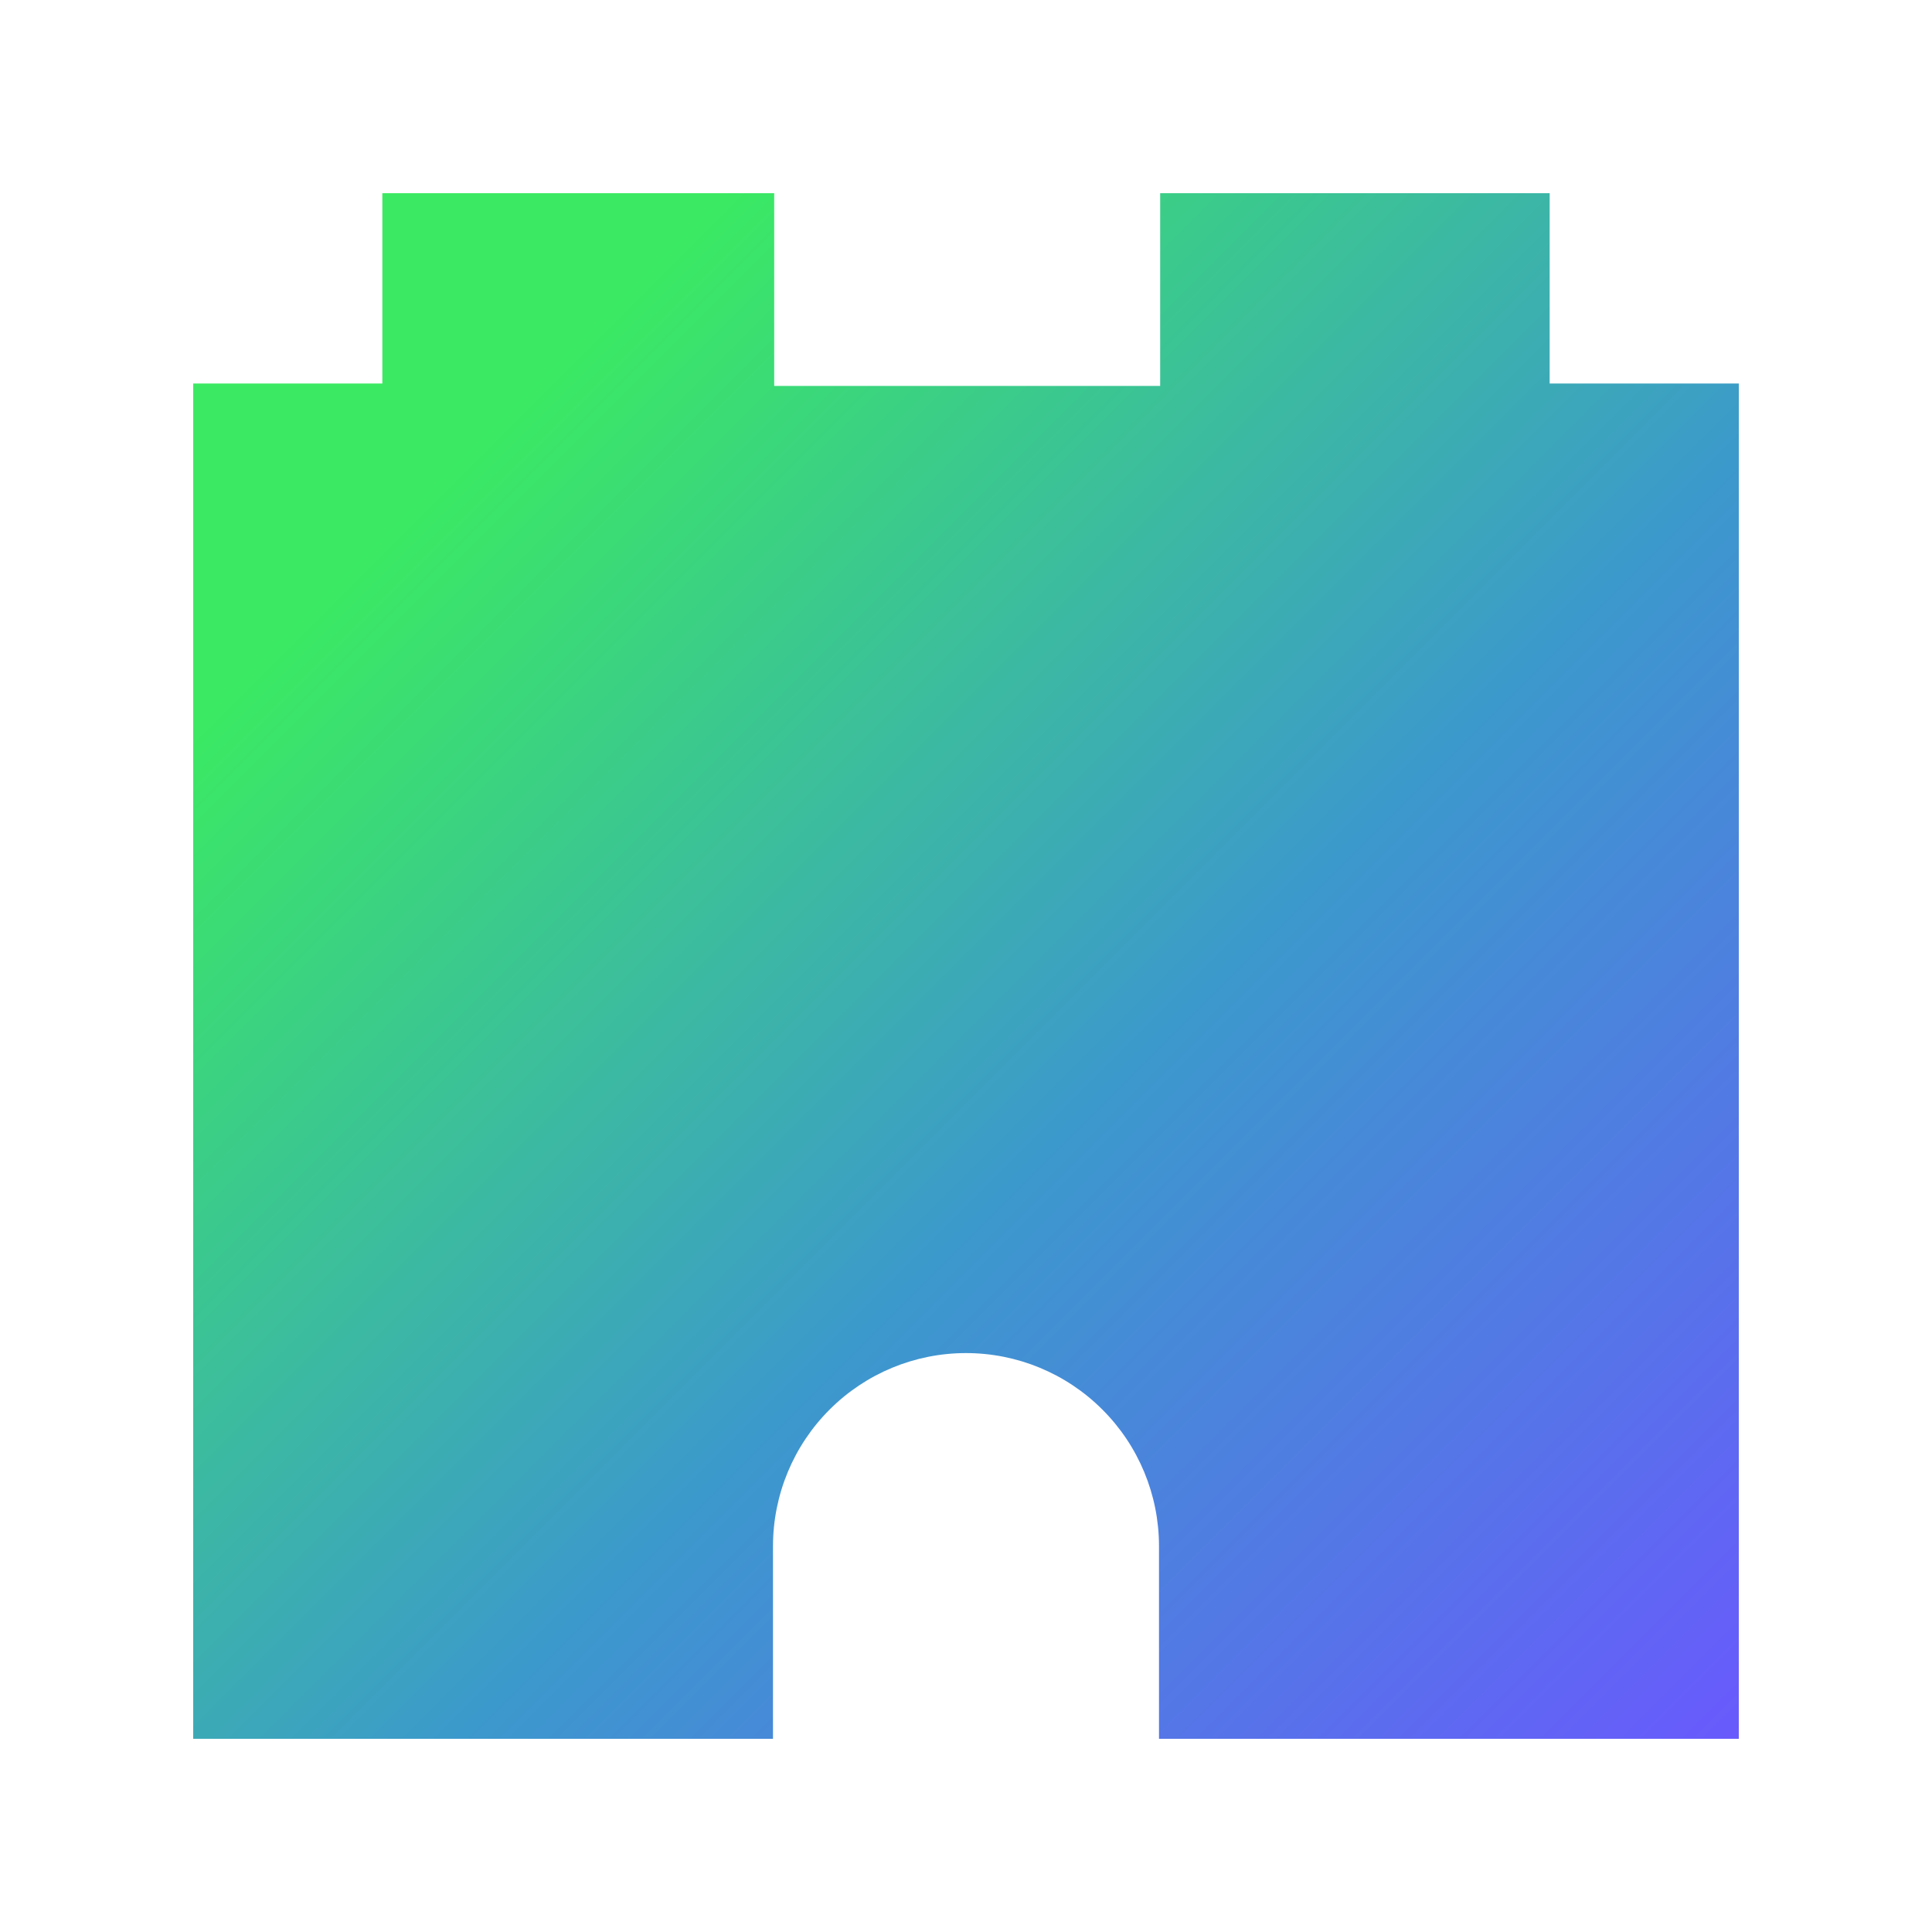
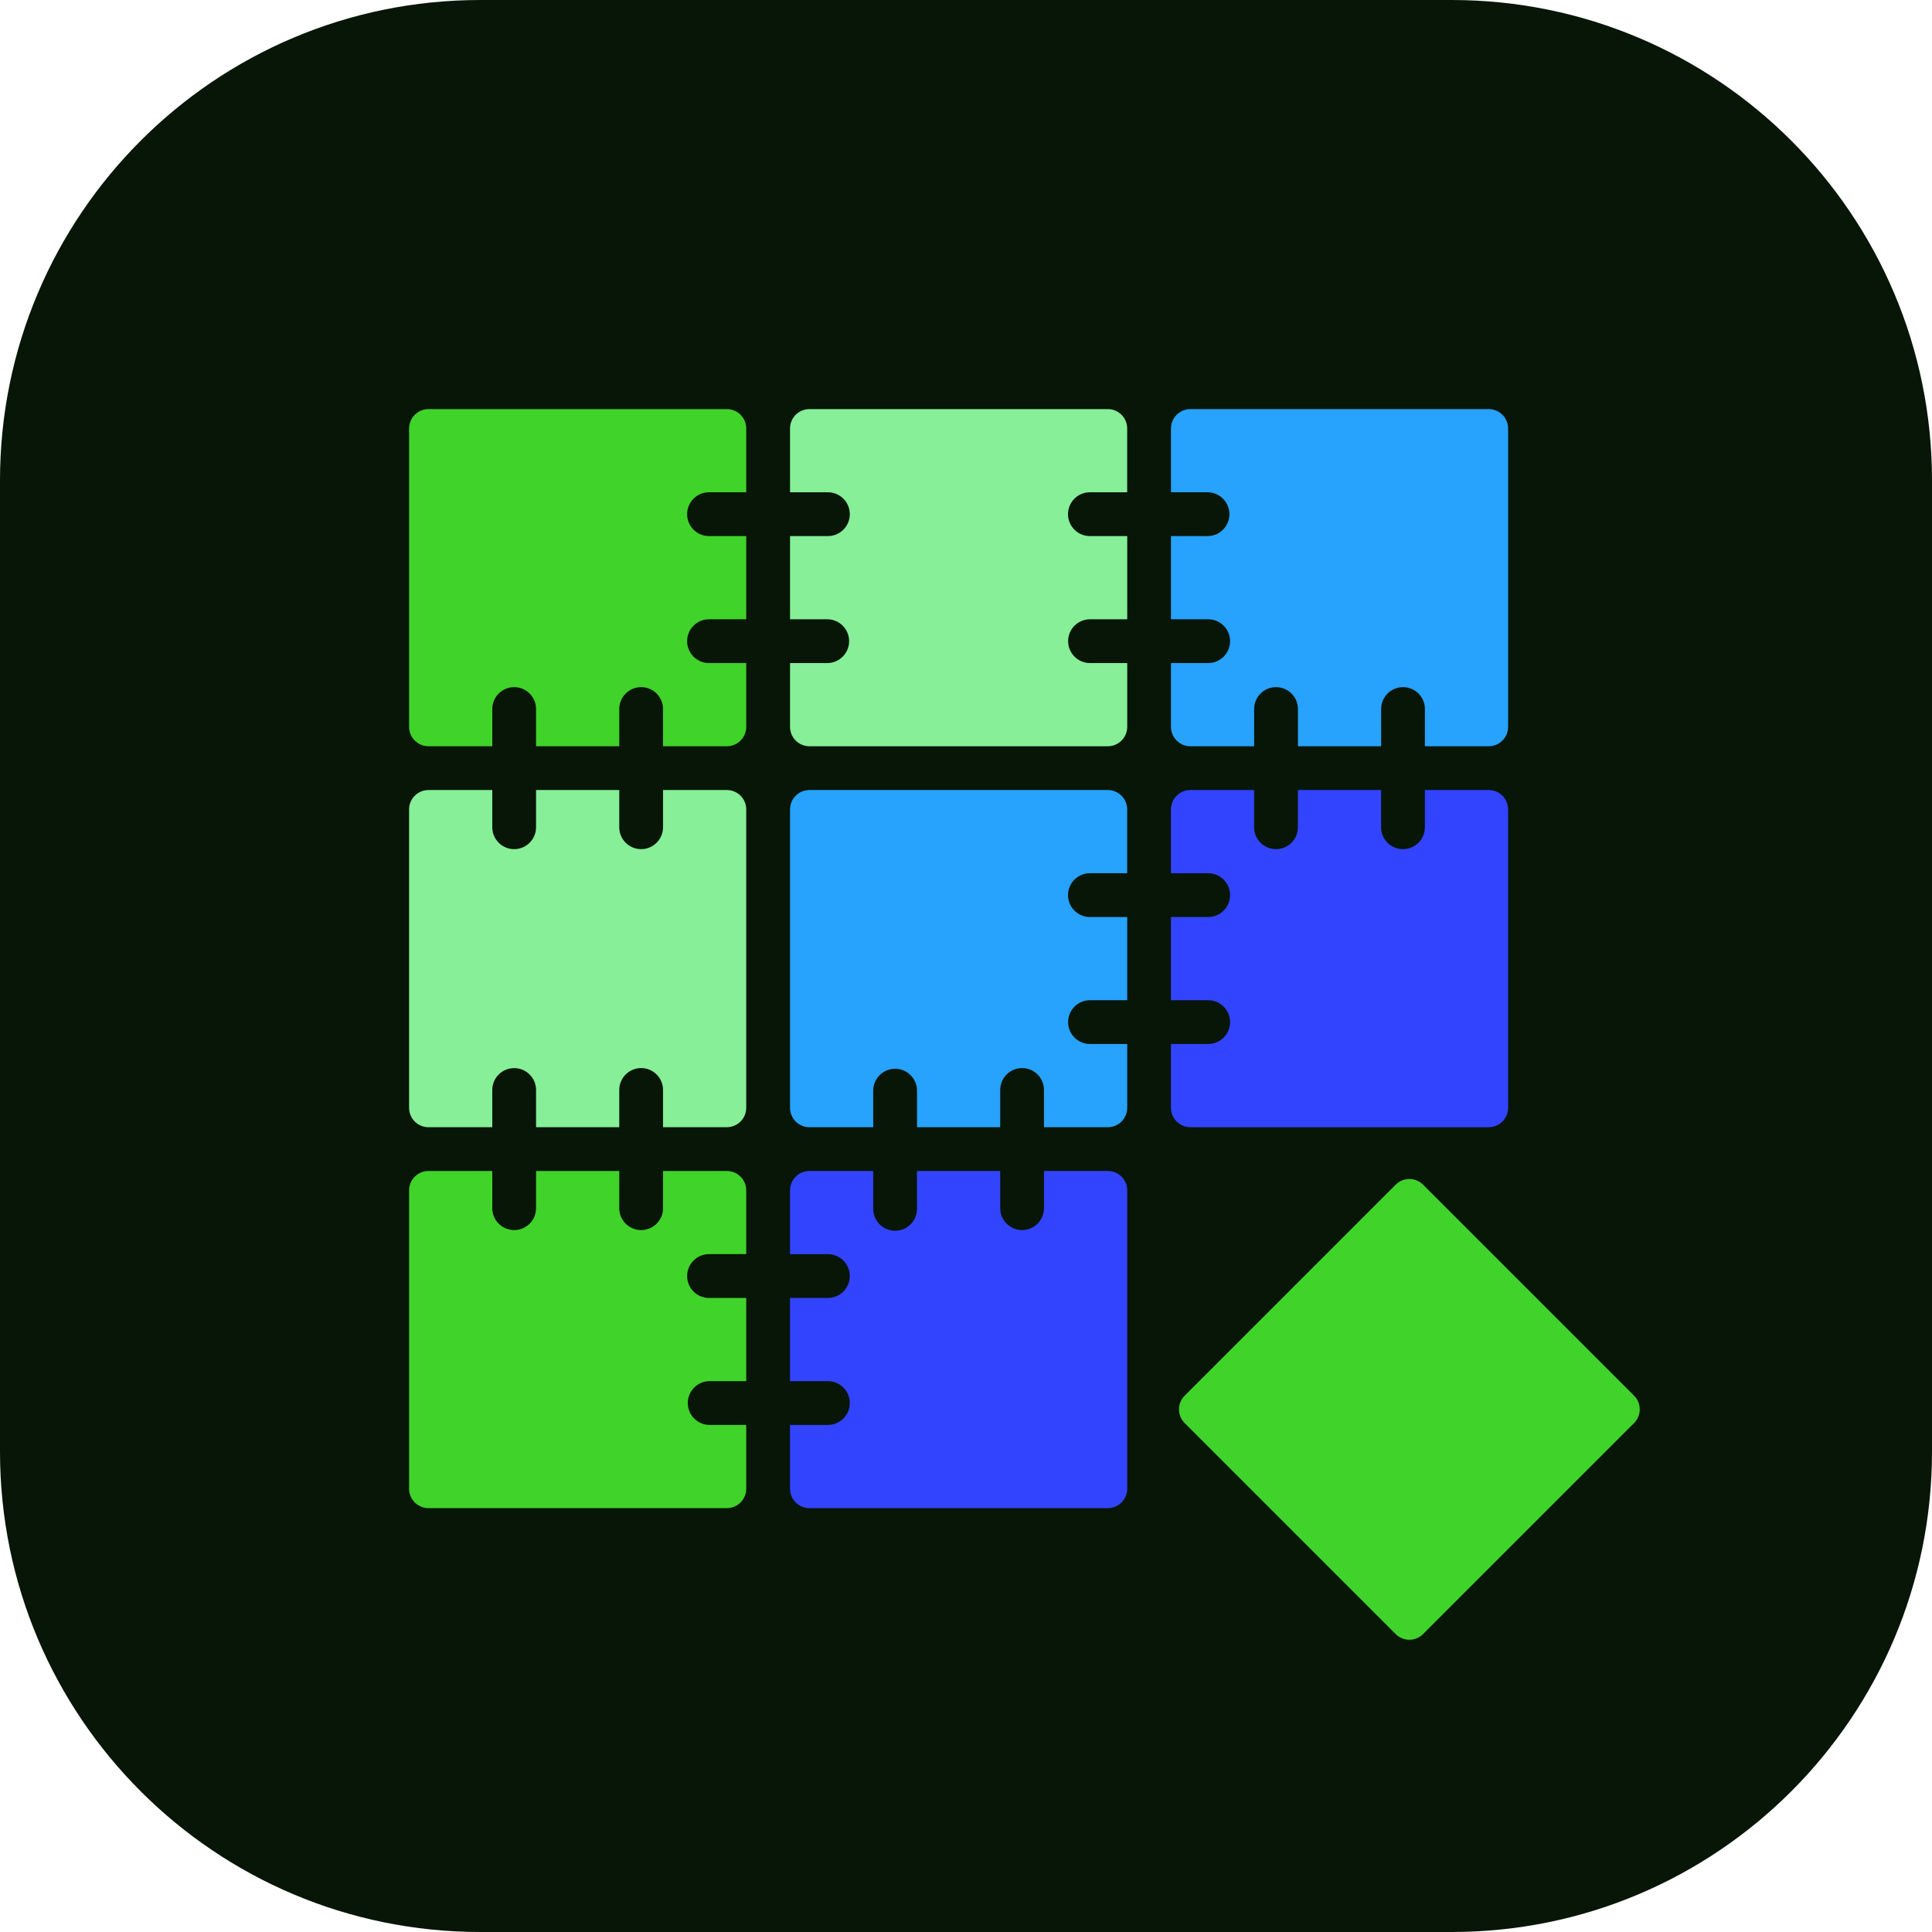
- <svg xmlns="http://www.w3.org/2000/svg" width="40" height="40" viewBox="0 0 40 40" fill="none">
-   <path d="M32.084 7.94V4H24.02V7.99H16.029V4H7.916V7.94H4V36H16.004V32.005C16.006 30.946 16.427 29.931 17.177 29.183C17.926 28.434 18.941 28.014 20 28.014C21.059 28.014 22.074 28.434 22.823 29.183C23.573 29.931 23.994 30.946 23.996 32.005V36H36V7.94H32.084Z" fill="url(#paint0_linear)" />
+ <svg xmlns="http://www.w3.org/2000/svg" id="Layer_1" data-name="Layer 1" viewBox="0 0 913.53 913.53">
  <defs>
-     <linearGradient id="paint0_linear" x1="2.942" y1="4.9" x2="37.777" y2="39.734" gradientUnits="userSpaceOnUse">
-       <stop offset="0.159" stop-color="#3BEA62" />
-       <stop offset="0.54" stop-color="#3C99CC" />
-       <stop offset="0.937" stop-color="#6B57FF" />
-     </linearGradient>
+     <style>.cls-1{fill:#071607;}.cls-2{fill:#40d32a;}.cls-3{fill:#86ef97;}.cls-4{fill:#27a2fd;}.cls-5{fill:#34f;}</style>
  </defs>
+   <rect class="cls-1" width="913.53" height="913.53" rx="227.13" />
+   <path class="cls-2" d="M324.9,243.13a10.36,10.36,0,0,0,10.35,10.35h17.6v39.34h-17.6a10.35,10.35,0,0,0,0,20.7h17.6v30.17a9.17,9.17,0,0,1-9.17,9.17H313.51v-17.6a10.35,10.35,0,0,0-20.7,0v17.6H253.47v-17.6a10.35,10.35,0,0,0-20.7,0v17.6H202.6a9.18,9.18,0,0,1-9.17-9.17V202.61a9.17,9.17,0,0,1,9.17-9.17H343.68a9.16,9.16,0,0,1,9.17,9.17v30.16h-17.6A10.36,10.36,0,0,0,324.9,243.13Z" />
+   <path class="cls-3" d="M505,243.13a10.35,10.35,0,0,0,10.35,10.35H533v39.34h-17.6a10.35,10.35,0,0,0,0,20.7H533v30.17a9.18,9.18,0,0,1-9.17,9.17H382.73a9.17,9.17,0,0,1-9.17-9.17V313.52h17.59a10.35,10.35,0,1,0,0-20.7H373.56V253.48h17.59a10.36,10.36,0,1,0,0-20.71H373.56V202.61a9.16,9.16,0,0,1,9.17-9.17H523.81a9.17,9.17,0,0,1,9.17,9.17v30.16h-17.6A10.35,10.35,0,0,0,505,243.13Z" />
+   <path class="cls-4" d="M713.1,202.61V343.69a9.17,9.17,0,0,1-9.17,9.17H673.76v-17.6a10.35,10.35,0,0,0-20.7,0v17.6H613.72v-17.6a10.35,10.35,0,0,0-20.7,0v17.6H562.85a9.18,9.18,0,0,1-9.17-9.17V313.52h17.6a10.35,10.35,0,1,0,0-20.7h-17.6V253.48h17.6a10.36,10.36,0,0,0,0-20.71h-17.6V202.61a9.17,9.17,0,0,1,9.17-9.17H703.93A9.16,9.16,0,0,1,713.1,202.61Z" />
+   <path class="cls-3" d="M352.85,382.73V523.81a9.16,9.16,0,0,1-9.17,9.17H313.51v-17.6a10.35,10.35,0,1,0-20.7,0V533H253.47v-17.6a10.35,10.35,0,0,0-20.7,0V533H202.6a9.17,9.17,0,0,1-9.17-9.17V382.73a9.18,9.18,0,0,1,9.17-9.17h30.17v17.6a10.35,10.35,0,0,0,20.7,0v-17.6h39.34v17.6a10.35,10.35,0,1,0,20.7,0v-17.6h30.17A9.17,9.17,0,0,1,352.85,382.73Z" />
+   <path class="cls-4" d="M505,423.25a10.35,10.35,0,0,0,10.35,10.35H533v39.34h-17.6a10.35,10.35,0,0,0,0,20.7H533v30.17a9.17,9.17,0,0,1-9.17,9.17H493.64v-17.6a10.35,10.35,0,1,0-20.7,0V533H433.6v-17.6a10.36,10.36,0,0,0-20.71,0V533H382.73a9.16,9.16,0,0,1-9.17-9.17V382.73a9.17,9.17,0,0,1,9.17-9.17H523.81a9.18,9.18,0,0,1,9.17,9.17V412.9h-17.6A10.35,10.35,0,0,0,505,423.25Z" />
+   <path class="cls-5" d="M713.1,382.73V523.81a9.16,9.16,0,0,1-9.17,9.17H562.85a9.17,9.17,0,0,1-9.17-9.17V493.64h17.6a10.35,10.35,0,1,0,0-20.7h-17.6V433.6h17.6a10.35,10.35,0,0,0,0-20.7h-17.6V382.73a9.18,9.18,0,0,1,9.17-9.17H593v17.6a10.35,10.35,0,0,0,20.7,0v-17.6h39.34v17.6a10.35,10.35,0,0,0,20.7,0v-17.6h30.17A9.17,9.17,0,0,1,713.1,382.73Z" />
+   <path class="cls-2" d="M324.9,603.38a10.36,10.36,0,0,0,10.35,10.35h17.6v39.33h-17.6a10.36,10.36,0,0,0,0,20.71h17.6v30.17a9.17,9.17,0,0,1-9.17,9.17H202.6a9.18,9.18,0,0,1-9.17-9.17V562.86a9.17,9.17,0,0,1,9.17-9.17h30.17v17.59a10.35,10.35,0,1,0,20.7,0V553.69h39.34v17.59a10.35,10.35,0,1,0,20.7,0V553.69h30.17a9.16,9.16,0,0,1,9.17,9.17V593h-17.6A10.36,10.36,0,0,0,324.9,603.38Z" />
+   <path class="cls-5" d="M533,562.86V703.94a9.18,9.18,0,0,1-9.17,9.17H382.73a9.17,9.17,0,0,1-9.17-9.17V673.77h17.59a10.36,10.36,0,1,0,0-20.71H373.56V613.73h17.59a10.36,10.36,0,1,0,0-20.71H373.56V562.86a9.16,9.16,0,0,1,9.17-9.17h30.16v17.59a10.36,10.36,0,1,0,20.71,0V553.69h39.34v17.59a10.35,10.35,0,1,0,20.7,0V553.69h30.17A9.17,9.17,0,0,1,533,562.86Z" />
+   <rect class="cls-2" x="586.7" y="586.7" width="159.42" height="159.42" rx="9.17" transform="translate(-276.04 666.41) rotate(-45)" />
</svg>
